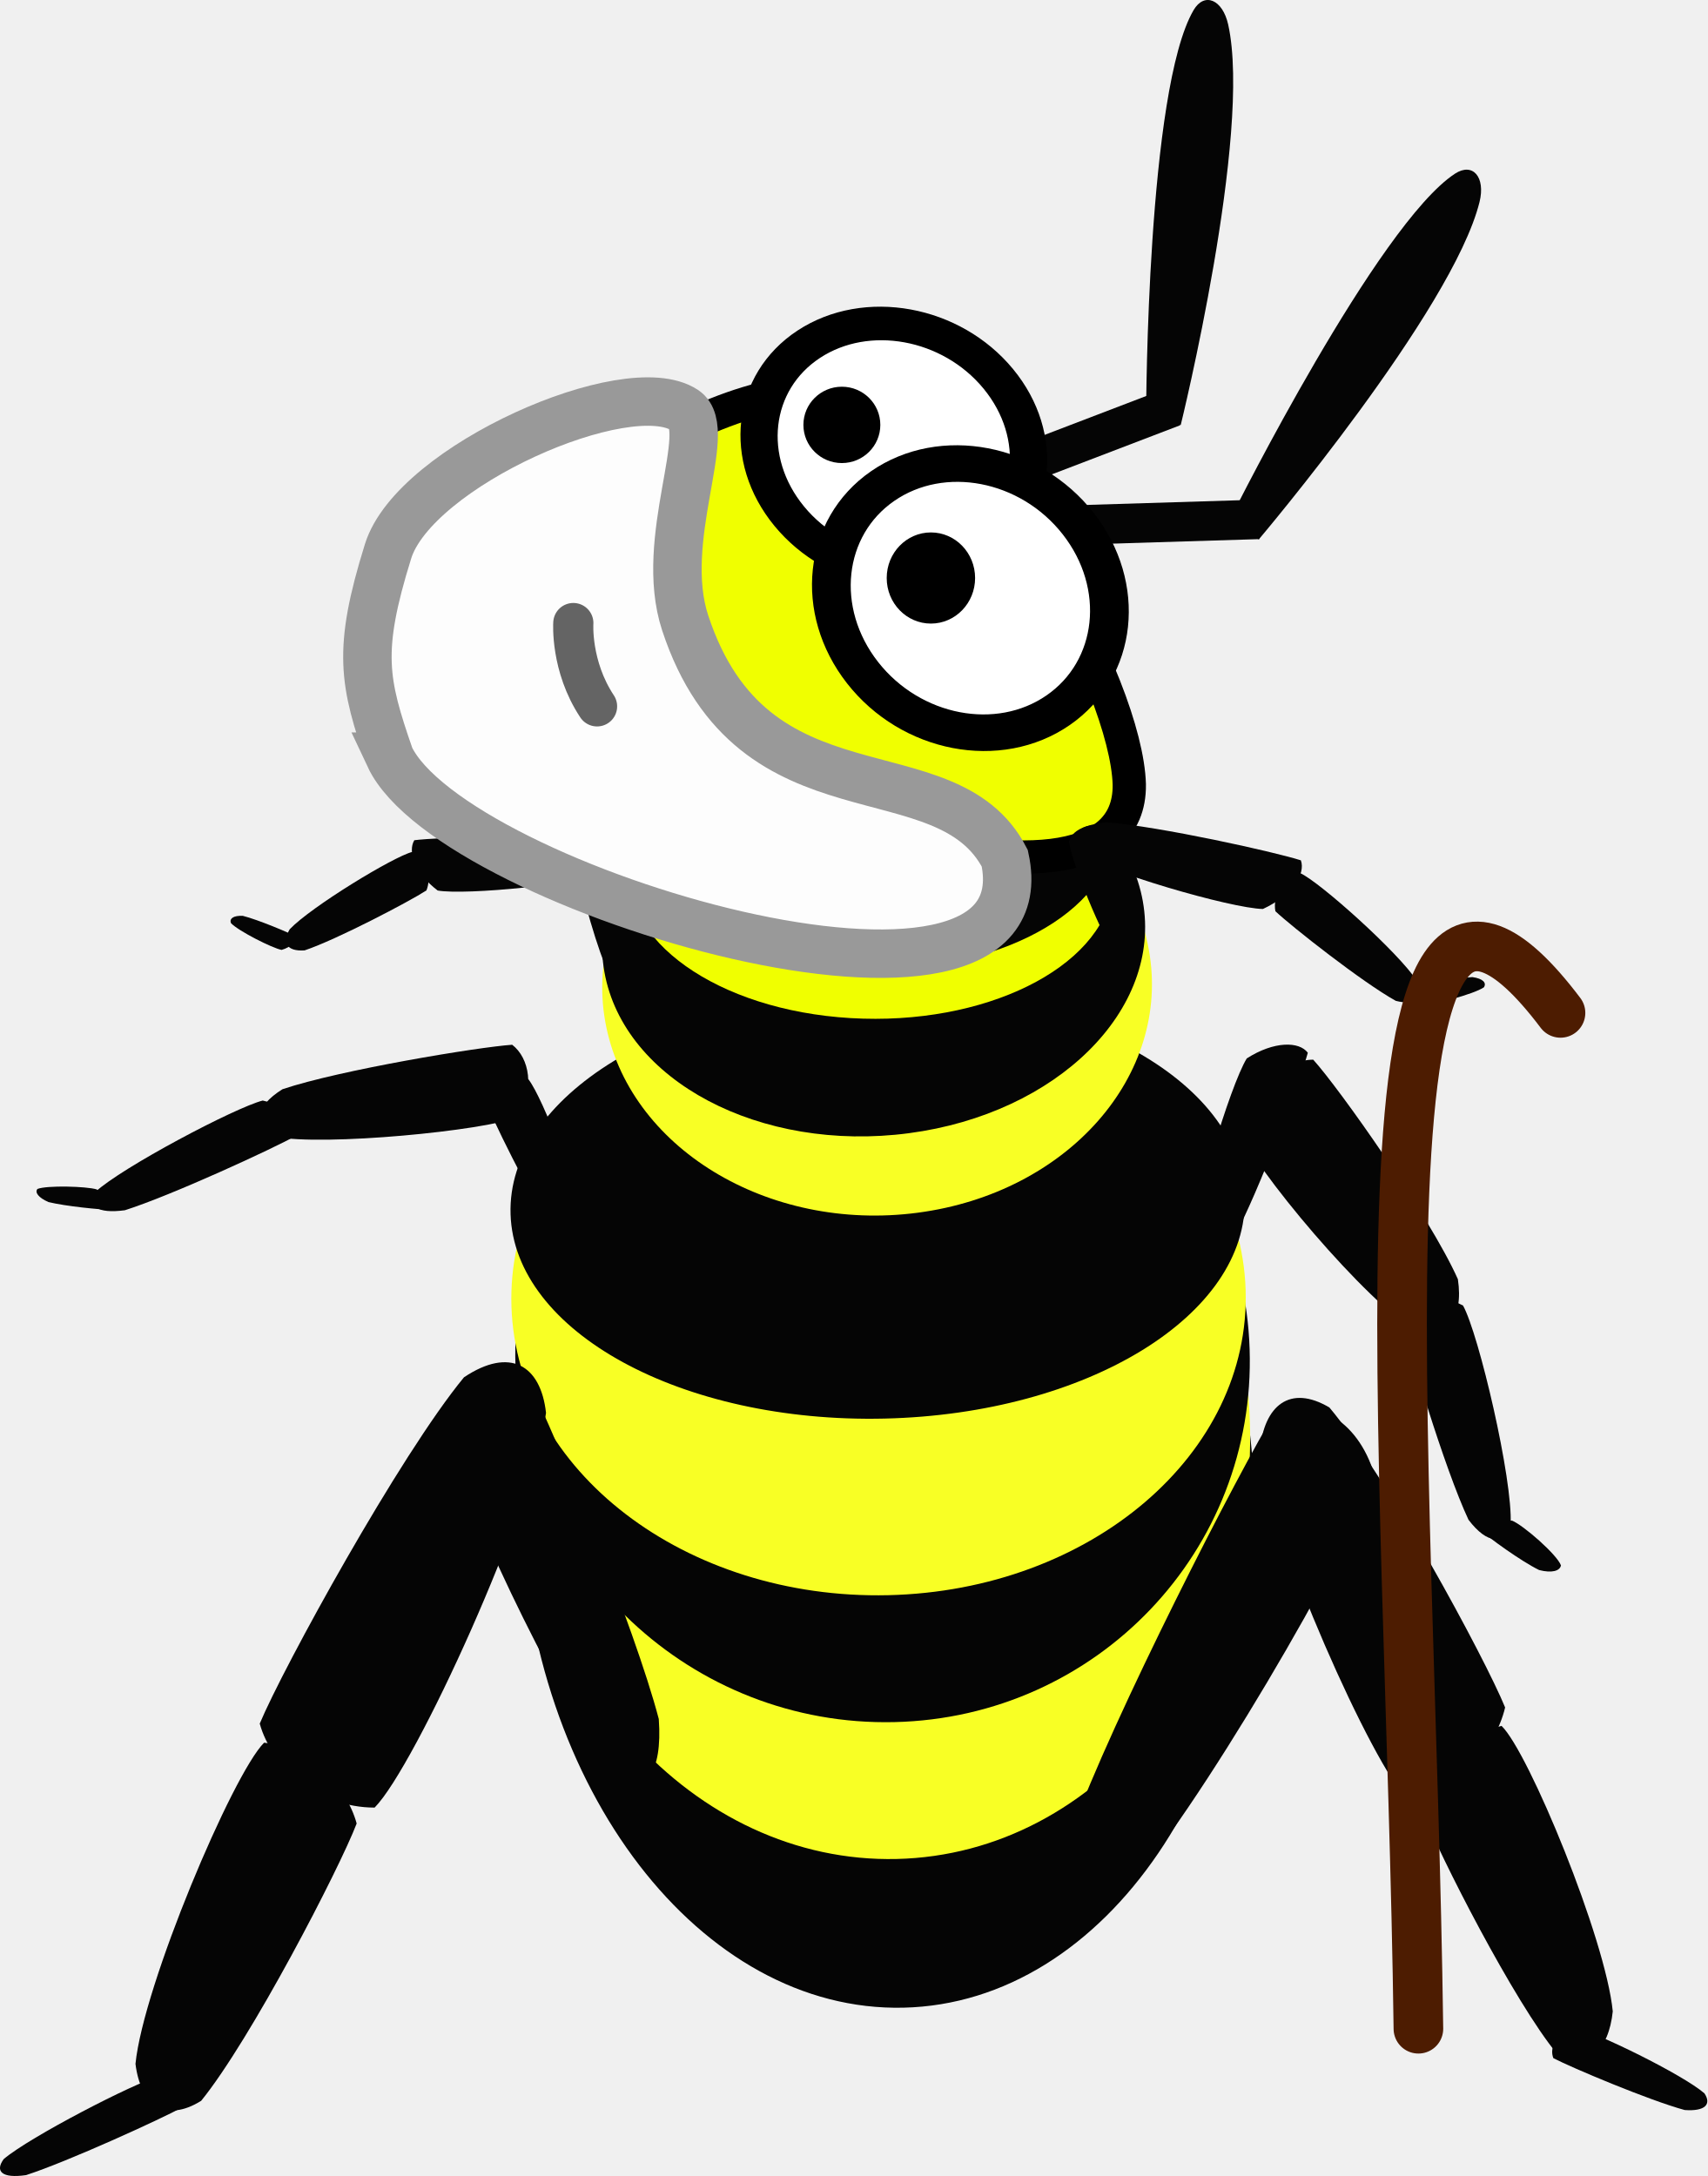
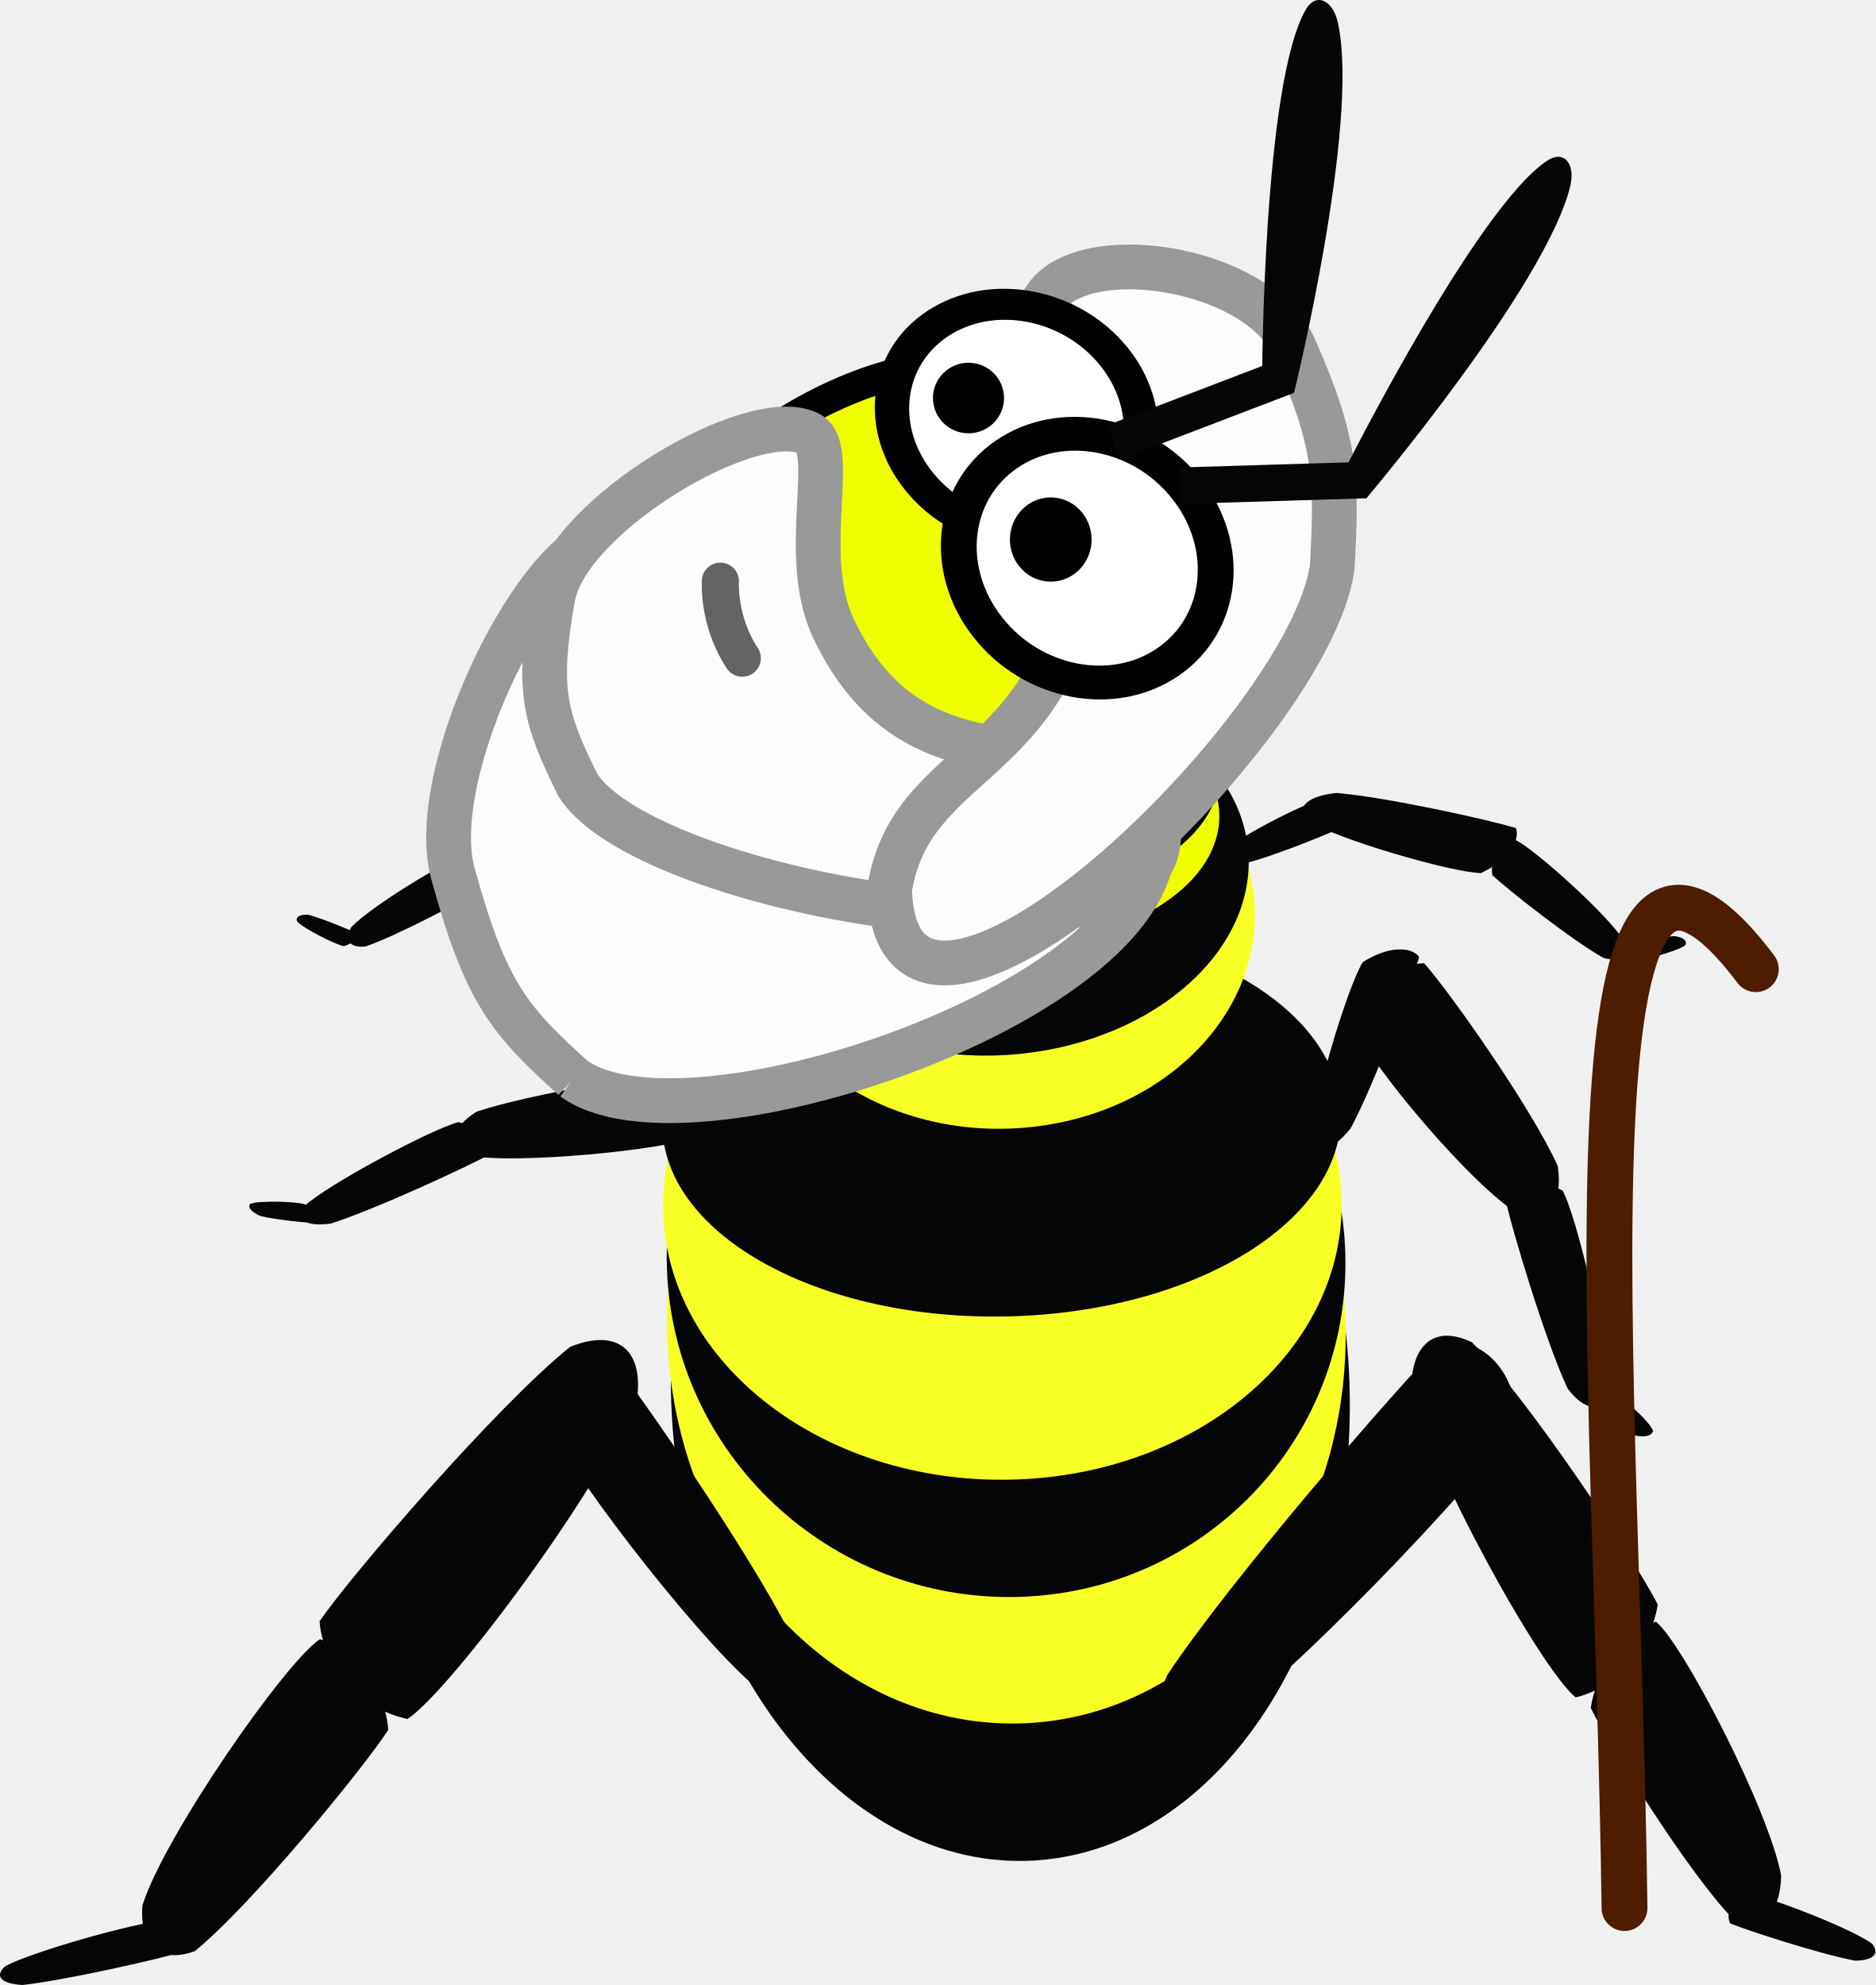
- <svg xmlns="http://www.w3.org/2000/svg" xmlns:xlink="http://www.w3.org/1999/xlink" width="204.985" height="261.294" viewBox="0 0 54.236 69.134" version="1.1" id="svg5">
+ <svg xmlns="http://www.w3.org/2000/svg" xmlns:xlink="http://www.w3.org/1999/xlink" width="243.697" height="257.903" viewBox="0 0 64.478 68.237" version="1.1" id="svg5">
  <defs id="defs2" />
-   <g id="layer1" transform="translate(-51.35668,-77.46625)">
-     <path id="path18130" style="fill:#050505;stroke-width:0.053;stroke-linejoin:bevel" d="m 71.231,108.153 c -0.115,0.334 -0.375,0.345 -0.67,-0.074 -0.358,-0.848 -0.894,-2.911 -0.98,-3.422 0.156,-0.271 0.569,-0.386 0.993,-0.152 0.239,0.473 0.716,2.902 0.657,3.647 z" />
-     <path id="path18132" style="fill:#050505;stroke-width:0.084;stroke-linejoin:bevel" d="m 70.842,105.133 c 0.343,-0.328 0.11,-0.732 -0.74,-1 -1.494,-0.171 -4.808,-0.07 -5.584,0.028 -0.219,0.362 0.02,1.05 0.742,1.598 0.872,0.156 4.626,-0.201 5.582,-0.626 z" />
-     <path id="path18134" style="fill:#050505;stroke-width:0.066;stroke-linejoin:bevel" d="m 60.561,106.988 c -0.251,0.418 -0.106,0.713 0.472,0.673 1.028,-0.345 3.328,-1.554 3.87,-1.905 0.167,-0.408 0.029,-0.962 -0.449,-1.224 -0.598,0.15 -3.213,1.742 -3.893,2.456 z" />
-     <path id="path18136" style="fill:#050505;stroke-width:0.028;stroke-linejoin:bevel" d="m 58.693,106.794 c -0.055,-0.144 0.078,-0.245 0.379,-0.23 0.482,0.121 1.479,0.54 1.701,0.662 0.012,0.141 -0.166,0.33 -0.47,0.42 -0.29,-0.053 -1.382,-0.605 -1.61,-0.852 z" />
-     <use x="0" y="0" xlink:href="#rect76516" id="use78163" transform="rotate(-19.18721,79.40072,100.2145)" width="100%" height="100%" />
-     <rect style="fill:#050505;fill-opacity:1;stroke:none;stroke-width:2.238;stroke-linecap:round;stroke-linejoin:round;stroke-miterlimit:4;stroke-dasharray:none;stroke-opacity:1;paint-order:stroke fill markers" id="rect76516" width="1.254" height="6.395" x="-97.346" y="-88.419" transform="matrix(-0.03060041,-0.9995317,-0.9995317,0.03060041,0,0)" />
-     <path id="path117403-5" style="fill:#050505;stroke-width:1.041;stroke-linecap:round;stroke-linejoin:round" d="m 88.864,90.97 -1.098,-0.458 c 0,0 0.026,-10.195 1.507,-12.725 0.341,-0.582 0.921,-0.34 1.098,0.458 0.771,3.469 -1.507,12.725 -1.507,12.725 z" />
-     <path id="path22857-2" style="fill:#050505;stroke-width:1.041;stroke-linecap:round;stroke-linejoin:round" d="M 91.341,94.607 90.561,93.708 c 0,0 4.562,-9.117 7.015,-10.724 0.564,-0.369 0.976,0.106 0.78,0.899 -0.854,3.449 -7.015,10.724 -7.015,10.724 z" />
+   <g id="layer1" transform="translate(-44.80272,-77.28267)">
+     <g id="g40744">
+       <path id="path18130" style="fill:#050505;stroke-width:0.053;stroke-linejoin:bevel" d="m 67.553,110.316 c -0.115,0.334 -0.375,0.345 -0.67,-0.074 -0.358,-0.848 -0.894,-2.911 -0.98,-3.422 0.156,-0.271 0.569,-0.386 0.993,-0.152 0.239,0.473 0.716,2.902 0.657,3.647 z" />
+       <path id="path18132" style="fill:#050505;stroke-width:0.084;stroke-linejoin:bevel" d="m 67.164,107.297 c 0.343,-0.328 0.11,-0.732 -0.74,-1 -1.494,-0.171 -4.808,-0.07 -5.584,0.028 -0.219,0.362 0.02,1.05 0.742,1.598 0.872,0.156 4.626,-0.201 5.582,-0.626 z" />
+       <path id="path18134" style="fill:#050505;stroke-width:0.066;stroke-linejoin:bevel" d="m 56.883,109.151 c -0.251,0.418 -0.106,0.713 0.472,0.673 1.028,-0.345 3.328,-1.554 3.87,-1.905 0.167,-0.408 0.029,-0.962 -0.449,-1.224 -0.598,0.15 -3.213,1.742 -3.893,2.456 z" />
+       <path id="path18136" style="fill:#050505;stroke-width:0.028;stroke-linejoin:bevel" d="m 55.015,108.957 c -0.055,-0.144 0.078,-0.245 0.379,-0.23 0.482,0.121 1.479,0.54 1.701,0.662 0.012,0.141 -0.166,0.33 -0.47,0.42 -0.29,-0.053 -1.382,-0.605 -1.61,-0.852 z" />
+     </g>
    <g id="g4846" transform="matrix(-0.03325654,-1.029847,-1.086651,0.02498012,216.7527,201.1044)">
      <ellipse style="fill:#050505;fill-opacity:1;stroke-width:0.277;stroke-linejoin:bevel" id="path846" cx="76.773" cy="123.923" rx="15.65" ry="10.731" />
      <ellipse style="fill:#f8ff25;fill-opacity:1;stroke-width:0.254;stroke-linejoin:bevel" id="ellipse1398" cx="78.945" cy="123.984" rx="13.233" ry="10.731" />
      <ellipse style="fill:#050505;fill-opacity:1;stroke-width:0.234;stroke-linejoin:bevel" id="ellipse1840" cx="81.178" cy="123.923" rx="11.245" ry="10.731" />
      <ellipse style="fill:#f8ff25;fill-opacity:1;stroke-width:0.212;stroke-linejoin:bevel" id="ellipse1842" cx="83.014" cy="123.984" rx="9.164" ry="10.731" />
      <ellipse style="fill:#050505;fill-opacity:1;stroke-width:0.179;stroke-linejoin:bevel" id="ellipse1844" cx="85.86" cy="123.923" rx="6.563" ry="10.731" />
    </g>
    <g id="g4839" transform="matrix(-0.1705011,-0.9514364,-0.8869403,0.1170445,205.7948,193.0812)">
      <ellipse style="fill:#f8ff25;fill-opacity:1;stroke-width:0.183;stroke-linejoin:bevel" id="ellipse4835" cx="103.697" cy="122.777" rx="7.573" ry="9.735" />
      <ellipse style="fill:#050505;fill-opacity:1;stroke-width:0.17;stroke-linejoin:bevel" id="ellipse4833" cx="105.319" cy="122.589" rx="6.563" ry="9.641" />
    </g>
-     <g id="g85882" transform="matrix(-0.08407786,-0.6148599,-0.7571903,0.06827359,160.1595,131.0478)">
+     <g id="g85882" transform="matrix(-0.08407786,-0.6148599,-0.7571903,0.06827359,161.0162,134.4745)">
      <path id="path17998" style="fill:#050505;stroke-width:0.169;stroke-linejoin:bevel" d="m 42.56,127.442 c 0.649,0.829 1.601,0.706 2.388,-0.592 0.72,-2.489 1.251,-8.348 1.212,-9.771 -0.755,-0.637 -2.335,-0.702 -3.716,0.176 -0.545,1.413 -0.609,8.219 0.117,10.188 z" />
      <path id="path18103" style="fill:#050505;stroke-width:0.12;stroke-linejoin:bevel" d="m 40.56,135.195 c -0.663,0.422 -1.13,0.056 -1.065,-1.127 0.549,-2.039 2.47,-6.504 3.028,-7.539 0.647,-0.251 1.524,0.159 1.938,1.205 -0.239,1.197 -2.768,6.223 -3.901,7.461 z" />
      <path id="path18107" style="fill:#050505;stroke-width:0.108;stroke-linejoin:bevel" d="m 36.962,115.306 c -0.552,0.27 -0.393,0.844 0.604,1.479 1.852,0.755 6.127,1.85 7.153,2.017 0.405,-0.357 0.335,-1.275 -0.401,-2.202 -1.061,-0.508 -5.987,-1.456 -7.356,-1.294 z" />
      <path id="path18118" style="fill:#050505;stroke-width:0.044;stroke-linejoin:bevel" d="m 40.984,137.571 c -0.164,0.136 -0.446,0.011 -0.719,-0.381 -0.291,-0.674 -0.637,-2.144 -0.671,-2.485 0.201,-0.079 0.662,0.063 1.095,0.413 0.205,0.396 0.444,2.049 0.295,2.453 z" />
    </g>
    <g id="g14903" transform="matrix(0.09417407,-0.6691663,-1.019447,-0.06024054,193.9021,182.0946)">
      <ellipse style="fill:#f0ff00;fill-opacity:1;stroke-width:0.308;stroke-linejoin:bevel" id="path9417" cx="103.803" cy="122.279" rx="6.793" ry="7.529" />
      <ellipse style="fill:#050505;fill-opacity:1;stroke-width:0.308;stroke-linejoin:bevel" id="ellipse11237" cx="106.139" cy="122.452" rx="6.793" ry="7.529" />
    </g>
-     <g id="g18545" transform="matrix(-0.7831098,0.4790933,0.4248405,0.6944299,103.6109,-17.55102)">
+     <g id="g18545" transform="matrix(-0.7831098,0.4790933,0.4248405,0.6944299,104.3033,-18.28659)">
      <g id="g18541" transform="translate(2.942308,-12.11538)">
        <path id="path18535" style="fill:#050505;stroke-width:0.167;stroke-linejoin:bevel" d="m 81.84,151.408 c -0.729,0.762 -1.6,0.499 -2.144,-0.954 -0.307,-2.671 0.059,-8.791 0.305,-10.253 0.799,-0.549 2.285,-0.388 3.446,0.715 0.301,1.536 -0.64,8.566 -1.608,10.492 z" />
        <path id="path18537" style="fill:#050505;stroke-width:0.119;stroke-linejoin:bevel" d="m 82.568,159.692 c 0.557,0.531 1.047,0.221 1.16,-1.009 -0.213,-2.183 -1.351,-7.063 -1.72,-8.212 -0.568,-0.351 -1.447,-0.054 -1.988,0.964 0.047,1.269 1.671,6.817 2.548,8.257 z" />
        <path id="path18539" style="fill:#050505;stroke-width:0.108;stroke-linejoin:bevel" d="m 87.036,144.091 c 0.102,0.627 -0.425,0.858 -1.466,0.431 -1.611,-1.06 -4.834,-3.915 -5.534,-4.661 0.046,-0.561 0.786,-1.081 1.904,-1.055 0.981,0.56 4.455,4.047 5.096,5.285 z" />
      </g>
      <path id="path18543" style="fill:#050505;stroke-width:0.044;stroke-linejoin:bevel" d="m 84.765,149.967 c 0.133,0.164 0.415,0.076 0.728,-0.29 0.371,-0.653 0.91,-2.12 0.992,-2.467 -0.176,-0.11 -0.628,-0.03 -1.084,0.268 -0.25,0.379 -0.716,2.05 -0.636,2.488 z" />
    </g>
    <path id="ellipse4848" style="fill:#f0ff00;stroke:#000000;stroke-width:1.057;stroke-linejoin:bevel;stroke-miterlimit:4;stroke-dasharray:none;stroke-opacity:1" d="m 87.23,102.391 c -0.082,-3.113 -4.348,-11.41 -9.107,-12.41 -3.851,-0.81 -12.412,4.752 -9.784,8.154 3.345,4.15 18.962,9.786 18.891,4.257 z" />
-     <path style="fill:#fdfdfd;fill-opacity:1;stroke:#999999;stroke-width:1.539;stroke-linecap:butt;stroke-linejoin:miter;stroke-miterlimit:4;stroke-dasharray:none;stroke-opacity:1" d="m 63.734,101.506 c -0.817,-2.372 -1.039,-3.351 -0.05,-6.525 0.844,-2.71 7.616,-5.682 9.422,-4.484 0.954,0.633 -0.857,4.1 0.015,6.756 2.157,6.565 8.291,3.88 10.153,7.48 1.433,6.587 -17.552,1.013 -19.541,-3.227 z" id="path96688" />
+     <path style="fill:#fdfdfd;fill-opacity:1;stroke:#999999;stroke-width:1.539;stroke-linecap:butt;stroke-linejoin:miter;stroke-miterlimit:4;stroke-dasharray:none;stroke-opacity:1" d="m 64.52,114.352 c -2.202,-1.996 -3.01,-2.901 -4.146,-7.043 -0.97,-3.538 3.05,-11.554 5.373,-11.533 1.228,0.011 1.833,5.055 4.261,7.318 6.003,5.595 9.648,-1.658 13.531,0.929 5.387,6.132 -14.624,13.52 -19.02,10.328 z" id="path37718" />
+     <path style="fill:#fdfdfd;fill-opacity:1;stroke:#999999;stroke-width:1.539;stroke-linecap:butt;stroke-linejoin:miter;stroke-miterlimit:4;stroke-dasharray:none;stroke-opacity:1" d="m 64.669,104.27 c -1.104,-2.253 -1.446,-3.197 -0.858,-6.468 0.502,-2.794 6.854,-6.582 8.794,-5.617 1.025,0.51 -0.343,4.175 0.852,6.702 2.954,6.247 8.708,2.823 11.002,6.164 2.238,6.359 -17.291,3.18 -19.79,-0.781 z" id="path96688" />
+     <path style="fill:#fdfdfd;fill-opacity:1;stroke:#999999;stroke-width:1.539;stroke-linecap:butt;stroke-linejoin:miter;stroke-miterlimit:4;stroke-dasharray:none;stroke-opacity:1" d="m 90.604,96.769 c 0.172,-3.045 0.149,-4.259 -1.312,-7.55 -1.248,-2.81 -7.369,-3.69 -8.589,-1.627 -0.644,1.09 1.547,4.41 1.388,7.803 -0.393,8.389 -5.935,7.6 -6.703,12.456 0.201,8.142 14.478,-5.44 15.216,-11.082 z" id="path40655" />
    <ellipse style="fill:#ffffff;fill-opacity:1;stroke:#000000;stroke-width:1.125;stroke-linejoin:bevel;stroke-miterlimit:4;stroke-dasharray:none;stroke-opacity:1" id="ellipse8628" cx="-3.322" cy="121.116" rx="3.973" ry="4.251" transform="matrix(-0.8355577,0.5494027,0.6355361,0.7720712,0,0)" />
    <ellipse style="fill:#ffffff;fill-opacity:1;stroke:#000000;stroke-width:1.197;stroke-linejoin:bevel;stroke-miterlimit:4;stroke-dasharray:none;stroke-opacity:1" id="ellipse18455" cx="-5.24" cy="126.31" rx="4.164" ry="4.522" transform="matrix(-0.8226094,0.5686069,0.6165143,0.7873437,0,0)" />
    <ellipse style="fill:#000000;fill-opacity:1;stroke:none;stroke-width:2.611;stroke-linecap:round;stroke-linejoin:round;stroke-opacity:1;paint-order:stroke fill markers" id="path66792" cx="80.928" cy="95.83" rx="1.404" ry="1.448" />
    <use x="0" y="0" xlink:href="#path66792" id="use66962" transform="matrix(0.870211,0,0,0.8375581,7.675156,10.702)" width="100%" height="100%" />
-     <g id="g18128" transform="matrix(0.4204778,-0.7784198,0.7888341,0.3170417,-64.18298,132.5348)">
-       <path id="path18105" style="fill:#050505;stroke-width:0.068;stroke-linejoin:bevel" d="m 90.073,143.472 c -0.117,0.457 0.143,0.643 0.743,0.364 0.969,-0.724 2.982,-2.711 3.432,-3.235 0.031,-0.413 -0.314,-0.819 -0.916,-0.836 -0.582,0.378 -2.792,2.82 -3.259,3.706 z" />
-       <path id="path18000" style="fill:#050505;stroke-width:0.108;stroke-linejoin:bevel" d="m 93.069,140.077 c 0.317,-0.551 0.871,-0.396 1.408,0.593 0.578,1.84 1.271,6.089 1.342,7.11 -0.391,0.406 -1.293,0.341 -2.143,-0.386 -0.406,-1.054 -0.894,-5.952 -0.608,-7.316 z" />
-       <path id="path18120" style="fill:#050505;stroke-width:0.085;stroke-linejoin:bevel" d="m 93.328,153.798 c -0.451,0.465 -0.848,0.384 -0.942,-0.366 0.17,-1.428 1.086,-4.774 1.383,-5.586 0.46,-0.355 1.173,-0.373 1.612,0.144 -0.036,0.812 -1.345,4.694 -2.054,5.807 z" />
-       <path id="path18122" style="fill:#050505;stroke-width:0.036;stroke-linejoin:bevel" d="m 94.026,156.105 c 0.19,0.019 0.281,-0.185 0.189,-0.562 -0.267,-0.571 -1.027,-1.692 -1.231,-1.932 -0.175,0.034 -0.364,0.327 -0.399,0.745 0.136,0.35 1.083,1.547 1.441,1.749 z" />
+     <path id="path18105" style="fill:#050505;stroke-width:0.059;stroke-linejoin:bevel" d="m 87.1,106.395 c -0.214,0.326 -0.053,0.572 0.504,0.566 0.97,-0.232 3.111,-1.104 3.611,-1.363 0.133,-0.323 -0.039,-0.777 -0.52,-1.011 -0.568,0.094 -2.987,1.261 -3.595,1.808 z" />
+     <path id="path18000" style="fill:#050505;stroke-width:0.093;stroke-linejoin:bevel" d="m 89.688,105.45 c -0.301,-0.422 0.054,-0.804 1.06,-0.908 1.694,0.134 5.338,0.942 6.173,1.209 0.156,0.433 -0.274,1.114 -1.205,1.545 -1.002,-0.018 -5.071,-1.191 -6.027,-1.846 z" />
+     <path id="path18120" style="fill:#050505;stroke-width:0.074;stroke-linejoin:bevel" d="m 100.621,109.599 c 0.177,0.498 -0.054,0.782 -0.685,0.617 -1.055,-0.585 -3.31,-2.359 -3.825,-2.848 -0.086,-0.47 0.199,-1.031 0.792,-1.21 0.625,0.286 3.137,2.535 3.718,3.44 z" />
+     <path id="path18122" style="fill:#050505;stroke-width:0.031;stroke-linejoin:bevel" d="m 102.734,109.787 c 0.095,-0.142 -0.027,-0.278 -0.364,-0.325 -0.563,0.027 -1.767,0.263 -2.042,0.346 -0.047,0.147 0.104,0.387 0.42,0.546 0.334,0.005 1.675,-0.352 1.986,-0.567 z" />
+     <path id="path18002" style="fill:#050505;stroke-width:0.164;stroke-linejoin:bevel" d="m 71.049,135.481 c 0.932,0.303 1.359,-0.444 0.87,-2.128 -1.361,-2.698 -5.192,-8.269 -6.214,-9.509 -0.855,-0.061 -1.751,0.941 -1.879,2.648 0.699,1.623 5.448,7.724 7.222,8.989 z" />
+     <g id="g887" transform="matrix(0.03130754,-0.9109468,-0.875954,0.09187941,175.833,178.7227)">
+       <path id="rect15412" style="fill:#050505;stroke-width:0.238;stroke-linejoin:bevel" d="m 71.551,127.118 c 1.657,-0.109 2.609,0.878 2.076,2.72 -1.922,2.801 -7.778,8.316 -9.394,9.5 -1.566,-0.153 -3.443,-1.562 -4.054,-3.594 0.936,-1.716 8.37,-7.611 11.372,-8.626 z" />
+       <path id="path18114" style="fill:#050505;stroke-width:0.195;stroke-linejoin:bevel" d="m 54.178,145.931 c -1.428,0.075 -2.307,-0.697 -1.947,-2.124 1.51,-2.163 6.275,-6.41 7.609,-7.319 1.364,0.128 3.066,1.233 3.707,2.814 -0.716,1.326 -6.827,5.859 -9.369,6.629 z" />
+       <path id="path18116" style="fill:#050505;stroke-width:0.08;stroke-linejoin:bevel" d="m 52.414,151.253 c -0.314,0.403 -0.637,0.191 -0.78,-0.701 0.003,-1.596 0.421,-5.184 0.582,-6.031 0.332,-0.272 0.895,-0.082 1.291,0.644 0.046,0.926 -0.634,5.014 -1.093,6.088 z" />
    </g>
-     <g id="g113312" transform="matrix(1.041333,-0.09030445,-0.07644447,1.028252,10.36024,-3.502405)">
-       <path id="path18002" style="fill:#050505;stroke-width:0.159;stroke-linejoin:bevel" d="m 68.477,139.718 c 0.855,0.553 1.364,-0.026 1.117,-1.748 -0.949,-2.926 -3.89,-9.263 -4.707,-10.723 -0.812,-0.304 -1.806,0.379 -2.154,1.945 0.457,1.726 4.208,8.825 5.744,10.525 z" />
-       <g id="g887" transform="matrix(-0.2163118,-0.8921807,-0.7907532,0.193509,181.429,167.382)">
-         <path id="rect15412" style="fill:#050505;stroke-width:0.238;stroke-linejoin:bevel" d="m 71.551,127.118 c 1.657,-0.109 2.609,0.878 2.076,2.72 -1.922,2.801 -7.778,8.316 -9.394,9.5 -1.566,-0.153 -3.443,-1.562 -4.054,-3.594 0.936,-1.716 8.37,-7.611 11.372,-8.626 z" />
-         <path id="path18114" style="fill:#050505;stroke-width:0.195;stroke-linejoin:bevel" d="m 54.178,145.931 c -1.428,0.075 -2.307,-0.697 -1.947,-2.124 1.51,-2.163 6.275,-6.41 7.609,-7.319 1.364,0.128 3.066,1.233 3.707,2.814 -0.716,1.326 -6.827,5.859 -9.369,6.629 z" />
-         <path id="path18116" style="fill:#050505;stroke-width:0.08;stroke-linejoin:bevel" d="m 52.414,151.253 c -0.314,0.403 -0.637,0.191 -0.78,-0.701 0.003,-1.596 0.421,-5.184 0.582,-6.031 0.332,-0.272 0.895,-0.082 1.291,0.644 0.046,0.926 -0.634,5.014 -1.093,6.088 z" />
-       </g>
-     </g>
-     <g id="g113404" transform="matrix(-1.435277,0.1346262,0.02423486,1.187802,182.2874,-37.17)">
-       <path id="path113394" style="fill:#050505;stroke-width:0.159;stroke-linejoin:bevel" d="m 68.722,139.351 c 0.855,0.553 1.364,-0.026 1.117,-1.748 -0.949,-2.926 -3.89,-9.263 -4.707,-10.723 -0.812,-0.304 -1.806,0.379 -2.154,1.945 0.457,1.726 4.208,8.825 5.744,10.525 z" />
-       <g id="g113402" transform="matrix(-0.1015316,-0.7127258,-0.4947581,0.1845528,135.6572,155.4249)">
-         <path id="path113396" style="fill:#050505;stroke-width:0.238;stroke-linejoin:bevel" d="m 71.551,127.118 c 1.657,-0.109 2.609,0.878 2.076,2.72 -1.922,2.801 -7.778,8.316 -9.394,9.5 -1.566,-0.153 -3.443,-1.562 -4.054,-3.594 0.936,-1.716 8.37,-7.611 11.372,-8.626 z" />
-         <path id="path113398" style="fill:#050505;stroke-width:0.195;stroke-linejoin:bevel" d="m 54.178,145.931 c -1.428,0.075 -2.307,-0.697 -1.947,-2.124 1.51,-2.163 6.275,-6.41 7.609,-7.319 1.364,0.128 3.066,1.233 3.707,2.814 -0.716,1.326 -6.827,5.859 -9.369,6.629 z" />
-         <path id="path113400" style="fill:#050505;stroke-width:0.08;stroke-linejoin:bevel" d="m 51.945,150.407 c -0.332,0.384 -0.645,0.154 -0.748,-0.745 0.075,-1.593 0.654,-5.153 0.853,-5.989 0.344,-0.253 0.898,-0.03 1.261,0.717 0.004,0.927 -0.859,4.971 -1.366,6.017 z" />
-       </g>
+     <path id="path113394" style="fill:#050505;stroke-width:0.208;stroke-linejoin:bevel" d="m 86.071,137.136 c -1.362,0.464 -1.939,-0.314 -1.145,-2.259 2.106,-3.197 7.928,-9.935 9.468,-11.459 1.237,-0.184 2.479,0.815 2.573,2.705 -1.095,1.907 -8.269,9.361 -10.897,11.013 z" />
+     <g id="g113402" transform="matrix(0.05334749,-0.8681458,0.7251314,0.09004315,-2.669608,175.6534)">
+       <path id="path113396" style="fill:#050505;stroke-width:0.238;stroke-linejoin:bevel" d="m 71.551,127.118 c 1.657,-0.109 2.609,0.878 2.076,2.72 -1.922,2.801 -7.778,8.316 -9.394,9.5 -1.566,-0.153 -3.443,-1.562 -4.054,-3.594 0.936,-1.716 8.37,-7.611 11.372,-8.626 z" />
+       <path id="path113398" style="fill:#050505;stroke-width:0.195;stroke-linejoin:bevel" d="m 54.178,145.931 c -1.428,0.075 -2.307,-0.697 -1.947,-2.124 1.51,-2.163 6.275,-6.41 7.609,-7.319 1.364,0.128 3.066,1.233 3.707,2.814 -0.716,1.326 -6.827,5.859 -9.369,6.629 z" />
+       <path id="path113400" style="fill:#050505;stroke-width:0.08;stroke-linejoin:bevel" d="m 51.945,150.407 c -0.332,0.384 -0.645,0.154 -0.748,-0.745 0.075,-1.593 0.654,-5.153 0.853,-5.989 0.344,-0.253 0.898,-0.03 1.261,0.717 0.004,0.927 -0.859,4.971 -1.366,6.017 z" />
    </g>
    <path style="fill:none;stroke:#646464;stroke-width:1.276;stroke-linecap:round;stroke-linejoin:round;stroke-miterlimit:4;stroke-dasharray:none;stroke-opacity:1" d="M 70.323,99.908 C 69.475,98.627 69.569,97.261 69.569,97.261" id="path101755" />
-     <path style="fill:none;stroke:#4d1c01;stroke-width:1.576;stroke-linecap:round;stroke-linejoin:round;stroke-miterlimit:4;stroke-dasharray:none;stroke-opacity:1" d="M 96.414,141.922 C 96.17,123.205 93.974,100.44 100.928,109.647" id="path120607" />
+     <path style="fill:none;stroke:#4d1c01;stroke-width:1.576;stroke-linecap:round;stroke-linejoin:round;stroke-miterlimit:4;stroke-dasharray:none;stroke-opacity:1" d="m 100.654,142.874 c -0.244,-18.718 -2.44,-41.482 4.514,-32.275" id="path120607" />
+     <g id="g40661" transform="translate(0.4283435,-0.1835758)">
+       <use x="0" y="0" xlink:href="#rect76516" id="use78163" transform="rotate(-19.18721,79.40072,100.2145)" width="100%" height="100%" />
+       <rect style="fill:#050505;fill-opacity:1;stroke:none;stroke-width:2.238;stroke-linecap:round;stroke-linejoin:round;stroke-miterlimit:4;stroke-dasharray:none;stroke-opacity:1;paint-order:stroke fill markers" id="rect76516" width="1.254" height="6.395" x="-97.346" y="-88.419" transform="matrix(-0.03060041,-0.9995317,-0.9995317,0.03060041,0,0)" />
+       <path id="path117403-5" style="fill:#050505;stroke-width:1.041;stroke-linecap:round;stroke-linejoin:round" d="m 88.864,90.97 -1.098,-0.458 c 0,0 0.026,-10.195 1.507,-12.725 0.341,-0.582 0.921,-0.34 1.098,0.458 0.771,3.469 -1.507,12.725 -1.507,12.725 z" />
+       <path id="path22857-2" style="fill:#050505;stroke-width:1.041;stroke-linecap:round;stroke-linejoin:round" d="M 91.341,94.607 90.561,93.708 c 0,0 4.562,-9.117 7.015,-10.724 0.564,-0.369 0.976,0.106 0.78,0.899 -0.854,3.449 -7.015,10.724 -7.015,10.724 z" />
+     </g>
  </g>
</svg>
